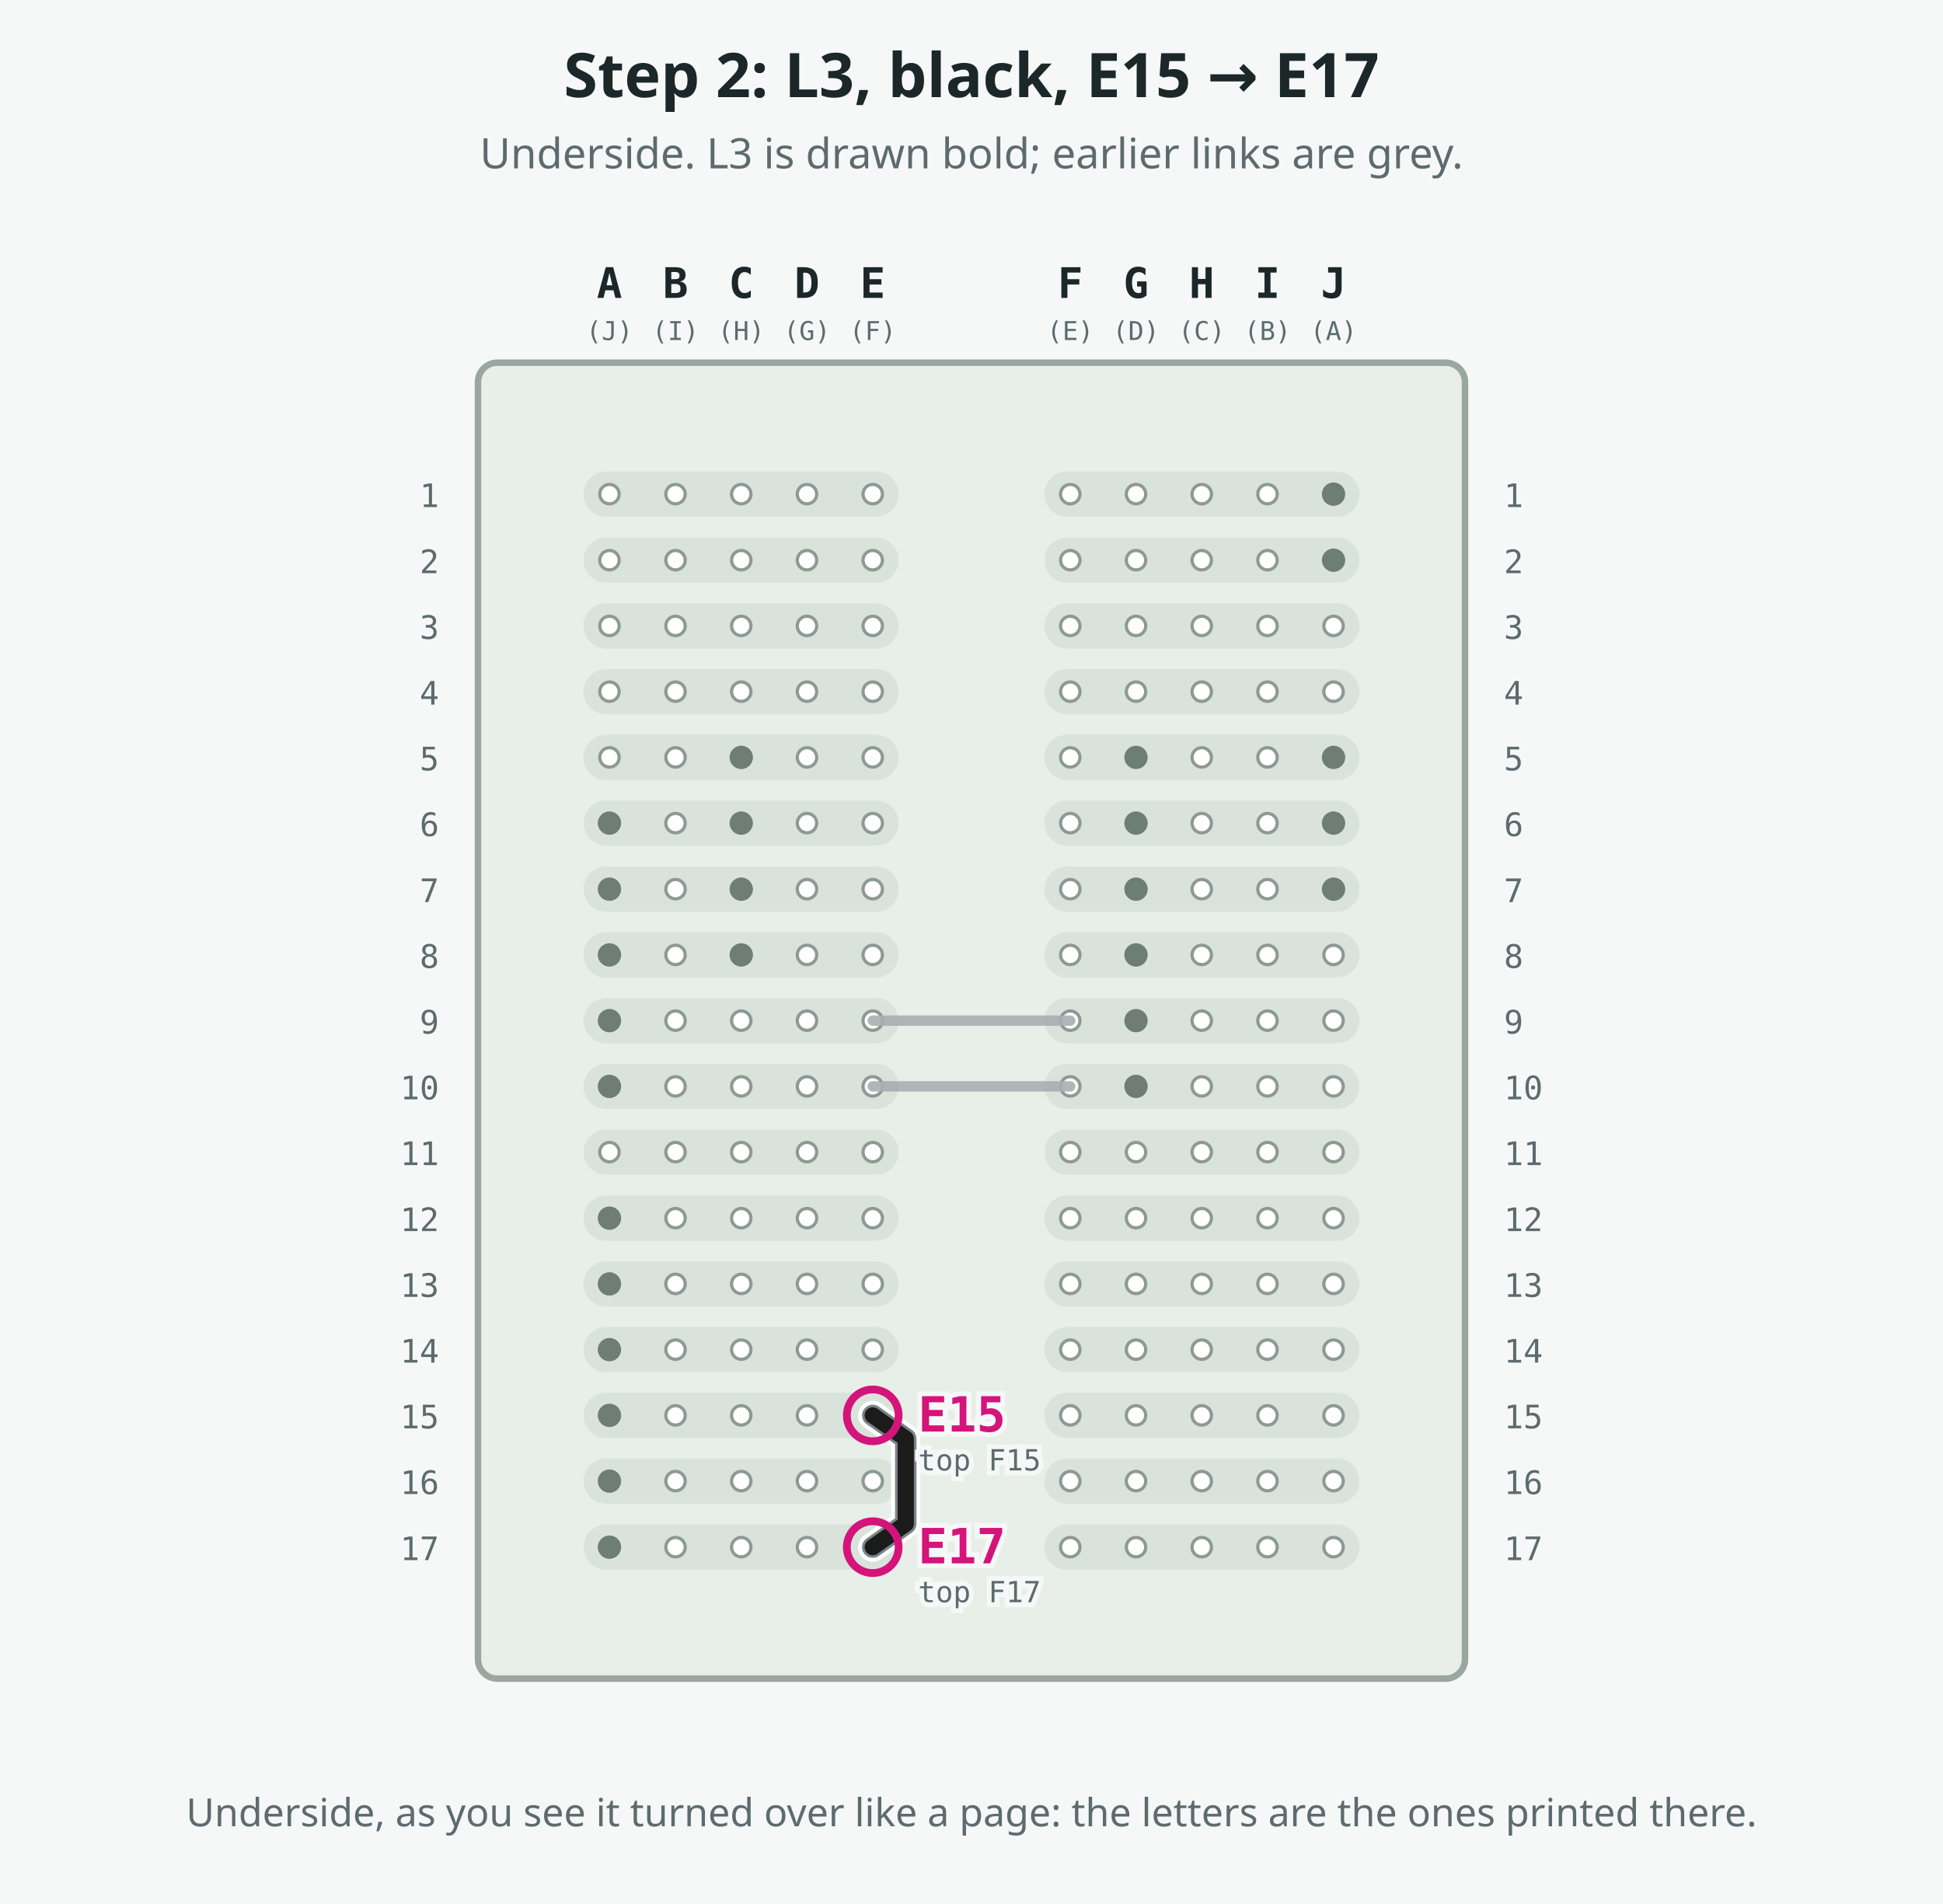
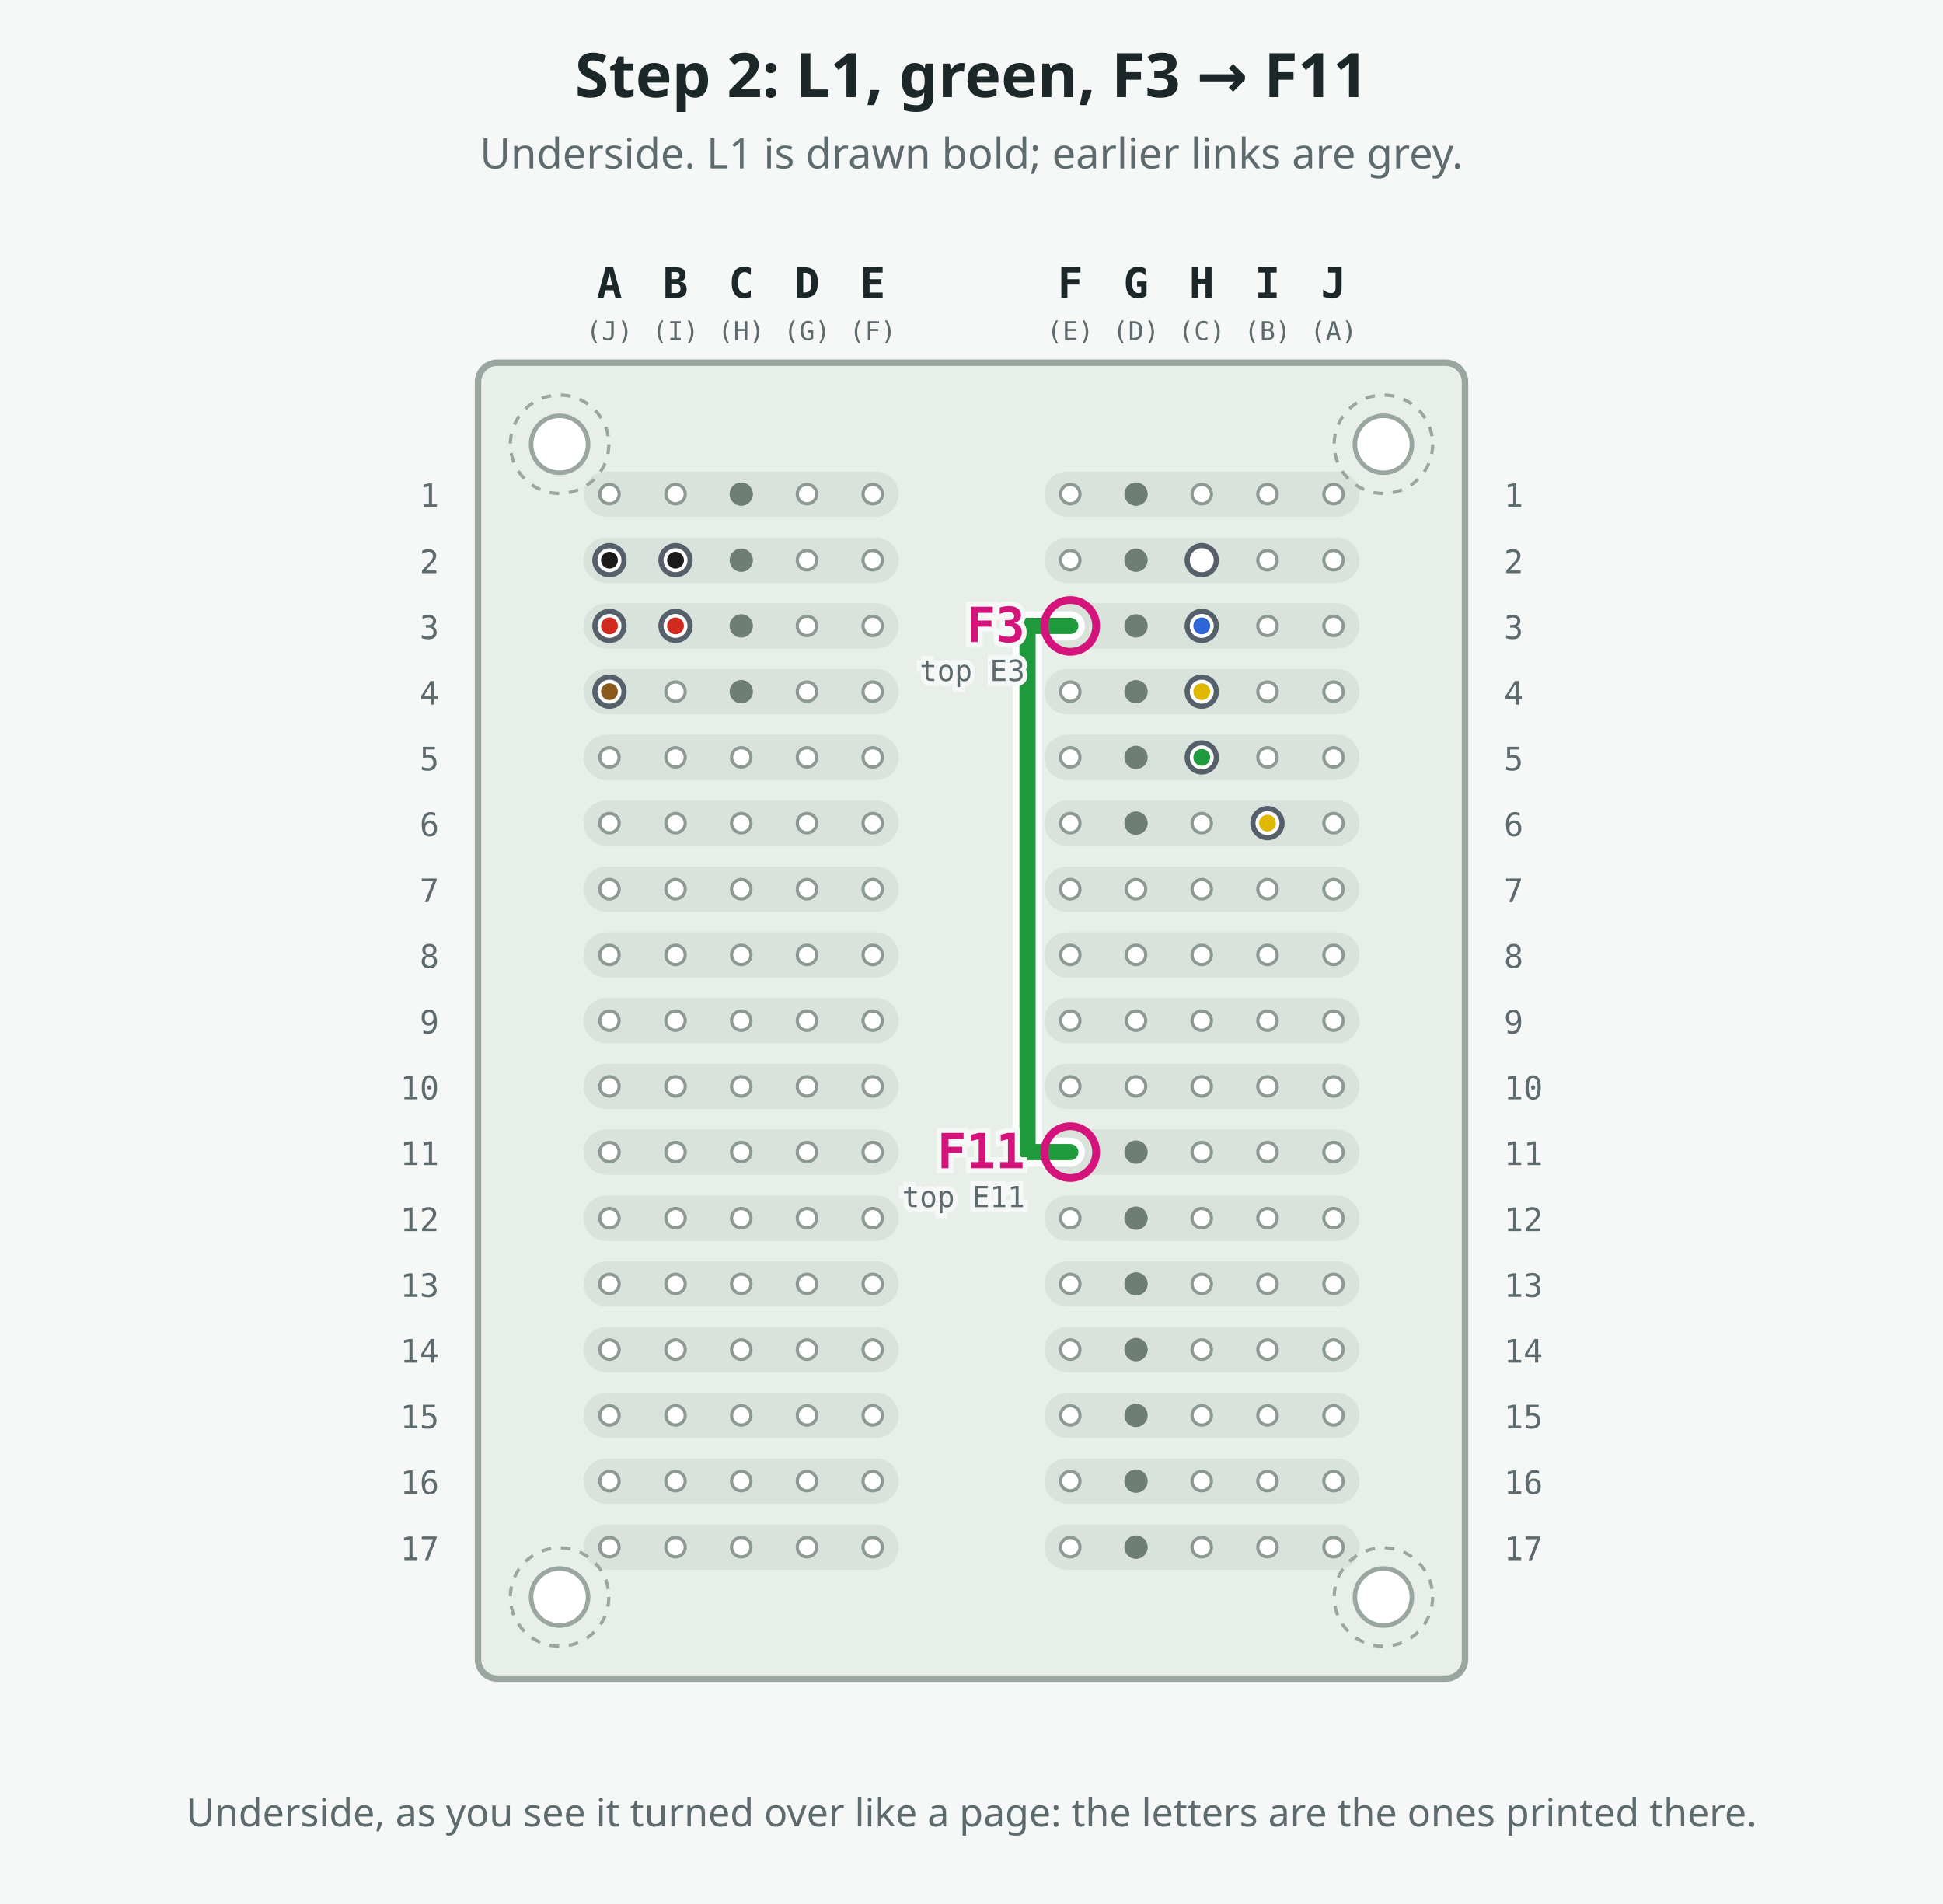
- <svg xmlns="http://www.w3.org/2000/svg" viewBox="0 0 600 588" role="img" aria-label="Step 2: L3, black, E15 → E17. Underside. L3 is drawn bold; earlier links are grey.">
+ <svg xmlns="http://www.w3.org/2000/svg" viewBox="0 0 600 588" role="img" aria-label="Step 2: L1, green, F3 → F11. Underside. L1 is drawn bold; earlier links are grey.">
  <rect width="600" height="588" fill="#f6f8f8" />
-   <text x="300.0" y="30" text-anchor="middle" font-size="19" font-weight="700" fill="#1c2729" font-family="IBM Plex Sans,ui-sans-serif,system-ui,sans-serif">Step 2: L3, black, E15 → E17</text>
-   <text x="300.0" y="52" text-anchor="middle" font-size="13" fill="#5d6b6e" font-family="IBM Plex Sans,ui-sans-serif,system-ui,sans-serif">Underside. L3 is drawn bold; earlier links are grey.</text>
+   <text x="300.0" y="30" text-anchor="middle" font-size="19" font-weight="700" fill="#1c2729" font-family="IBM Plex Sans,ui-sans-serif,system-ui,sans-serif">Step 2: L1, green, F3 → F11</text>
+   <text x="300.0" y="52" text-anchor="middle" font-size="13" fill="#5d6b6e" font-family="IBM Plex Sans,ui-sans-serif,system-ui,sans-serif">Underside. L1 is drawn bold; earlier links are grey.</text>
  <rect x="147.6" y="112.0" width="304.8" height="406.4" rx="6" fill="#e8eee8" stroke="#9aa6a0" stroke-width="2" />
  <rect x="322.5" y="145.6" width="97.3" height="14" rx="7" fill="#d9e3dc" />
  <rect x="180.2" y="145.6" width="97.3" height="14" rx="7" fill="#d9e3dc" />
  <rect x="322.5" y="166.0" width="97.3" height="14" rx="7" fill="#d9e3dc" />
  <rect x="180.2" y="166.0" width="97.3" height="14" rx="7" fill="#d9e3dc" />
  <rect x="322.5" y="186.3" width="97.3" height="14" rx="7" fill="#d9e3dc" />
  <rect x="180.2" y="186.3" width="97.3" height="14" rx="7" fill="#d9e3dc" />
  <rect x="322.5" y="206.6" width="97.3" height="14" rx="7" fill="#d9e3dc" />
  <rect x="180.2" y="206.6" width="97.3" height="14" rx="7" fill="#d9e3dc" />
  <rect x="322.5" y="226.9" width="97.3" height="14" rx="7" fill="#d9e3dc" />
  <rect x="180.2" y="226.9" width="97.3" height="14" rx="7" fill="#d9e3dc" />
  <rect x="322.5" y="247.2" width="97.3" height="14" rx="7" fill="#d9e3dc" />
  <rect x="180.2" y="247.2" width="97.3" height="14" rx="7" fill="#d9e3dc" />
  <rect x="322.5" y="267.6" width="97.3" height="14" rx="7" fill="#d9e3dc" />
  <rect x="180.2" y="267.6" width="97.3" height="14" rx="7" fill="#d9e3dc" />
  <rect x="322.5" y="287.9" width="97.3" height="14" rx="7" fill="#d9e3dc" />
  <rect x="180.2" y="287.9" width="97.3" height="14" rx="7" fill="#d9e3dc" />
  <rect x="322.5" y="308.2" width="97.3" height="14" rx="7" fill="#d9e3dc" />
  <rect x="180.2" y="308.2" width="97.3" height="14" rx="7" fill="#d9e3dc" />
  <rect x="322.5" y="328.5" width="97.3" height="14" rx="7" fill="#d9e3dc" />
  <rect x="180.2" y="328.5" width="97.3" height="14" rx="7" fill="#d9e3dc" />
  <rect x="322.5" y="348.8" width="97.3" height="14" rx="7" fill="#d9e3dc" />
  <rect x="180.2" y="348.8" width="97.3" height="14" rx="7" fill="#d9e3dc" />
  <rect x="322.5" y="369.2" width="97.3" height="14" rx="7" fill="#d9e3dc" />
  <rect x="180.2" y="369.2" width="97.3" height="14" rx="7" fill="#d9e3dc" />
  <rect x="322.5" y="389.5" width="97.3" height="14" rx="7" fill="#d9e3dc" />
  <rect x="180.2" y="389.5" width="97.3" height="14" rx="7" fill="#d9e3dc" />
  <rect x="322.5" y="409.8" width="97.3" height="14" rx="7" fill="#d9e3dc" />
  <rect x="180.2" y="409.8" width="97.3" height="14" rx="7" fill="#d9e3dc" />
  <rect x="322.5" y="430.1" width="97.3" height="14" rx="7" fill="#d9e3dc" />
  <rect x="180.2" y="430.1" width="97.3" height="14" rx="7" fill="#d9e3dc" />
  <rect x="322.5" y="450.4" width="97.3" height="14" rx="7" fill="#d9e3dc" />
  <rect x="180.2" y="450.4" width="97.3" height="14" rx="7" fill="#d9e3dc" />
  <rect x="322.5" y="470.8" width="97.3" height="14" rx="7" fill="#d9e3dc" />
  <rect x="180.2" y="470.8" width="97.3" height="14" rx="7" fill="#d9e3dc" />
  <circle cx="411.8" cy="152.6" r="3" fill="#ffffff" stroke="#8d9a93" stroke-width="1" />
  <circle cx="391.4" cy="152.6" r="3" fill="#ffffff" stroke="#8d9a93" stroke-width="1" />
  <circle cx="371.1" cy="152.6" r="3" fill="#ffffff" stroke="#8d9a93" stroke-width="1" />
  <circle cx="350.8" cy="152.6" r="3" fill="#ffffff" stroke="#8d9a93" stroke-width="1" />
  <circle cx="330.5" cy="152.6" r="3" fill="#ffffff" stroke="#8d9a93" stroke-width="1" />
  <circle cx="269.5" cy="152.6" r="3" fill="#ffffff" stroke="#8d9a93" stroke-width="1" />
  <circle cx="249.2" cy="152.6" r="3" fill="#ffffff" stroke="#8d9a93" stroke-width="1" />
  <circle cx="228.9" cy="152.6" r="3" fill="#ffffff" stroke="#8d9a93" stroke-width="1" />
  <circle cx="208.6" cy="152.6" r="3" fill="#ffffff" stroke="#8d9a93" stroke-width="1" />
  <circle cx="188.2" cy="152.6" r="3" fill="#ffffff" stroke="#8d9a93" stroke-width="1" />
  <circle cx="411.8" cy="173.0" r="3" fill="#ffffff" stroke="#8d9a93" stroke-width="1" />
  <circle cx="391.4" cy="173.0" r="3" fill="#ffffff" stroke="#8d9a93" stroke-width="1" />
  <circle cx="371.1" cy="173.0" r="3" fill="#ffffff" stroke="#8d9a93" stroke-width="1" />
  <circle cx="350.8" cy="173.0" r="3" fill="#ffffff" stroke="#8d9a93" stroke-width="1" />
  <circle cx="330.5" cy="173.0" r="3" fill="#ffffff" stroke="#8d9a93" stroke-width="1" />
  <circle cx="269.5" cy="173.0" r="3" fill="#ffffff" stroke="#8d9a93" stroke-width="1" />
  <circle cx="249.2" cy="173.0" r="3" fill="#ffffff" stroke="#8d9a93" stroke-width="1" />
  <circle cx="228.9" cy="173.0" r="3" fill="#ffffff" stroke="#8d9a93" stroke-width="1" />
  <circle cx="208.6" cy="173.0" r="3" fill="#ffffff" stroke="#8d9a93" stroke-width="1" />
  <circle cx="188.2" cy="173.0" r="3" fill="#ffffff" stroke="#8d9a93" stroke-width="1" />
  <circle cx="411.8" cy="193.3" r="3" fill="#ffffff" stroke="#8d9a93" stroke-width="1" />
  <circle cx="391.4" cy="193.3" r="3" fill="#ffffff" stroke="#8d9a93" stroke-width="1" />
  <circle cx="371.1" cy="193.3" r="3" fill="#ffffff" stroke="#8d9a93" stroke-width="1" />
  <circle cx="350.8" cy="193.3" r="3" fill="#ffffff" stroke="#8d9a93" stroke-width="1" />
  <circle cx="330.5" cy="193.3" r="3" fill="#ffffff" stroke="#8d9a93" stroke-width="1" />
  <circle cx="269.5" cy="193.3" r="3" fill="#ffffff" stroke="#8d9a93" stroke-width="1" />
  <circle cx="249.2" cy="193.3" r="3" fill="#ffffff" stroke="#8d9a93" stroke-width="1" />
  <circle cx="228.9" cy="193.3" r="3" fill="#ffffff" stroke="#8d9a93" stroke-width="1" />
  <circle cx="208.6" cy="193.3" r="3" fill="#ffffff" stroke="#8d9a93" stroke-width="1" />
  <circle cx="188.2" cy="193.3" r="3" fill="#ffffff" stroke="#8d9a93" stroke-width="1" />
  <circle cx="411.8" cy="213.6" r="3" fill="#ffffff" stroke="#8d9a93" stroke-width="1" />
  <circle cx="391.4" cy="213.6" r="3" fill="#ffffff" stroke="#8d9a93" stroke-width="1" />
  <circle cx="371.1" cy="213.6" r="3" fill="#ffffff" stroke="#8d9a93" stroke-width="1" />
  <circle cx="350.8" cy="213.6" r="3" fill="#ffffff" stroke="#8d9a93" stroke-width="1" />
  <circle cx="330.5" cy="213.6" r="3" fill="#ffffff" stroke="#8d9a93" stroke-width="1" />
  <circle cx="269.5" cy="213.6" r="3" fill="#ffffff" stroke="#8d9a93" stroke-width="1" />
  <circle cx="249.2" cy="213.6" r="3" fill="#ffffff" stroke="#8d9a93" stroke-width="1" />
  <circle cx="228.9" cy="213.6" r="3" fill="#ffffff" stroke="#8d9a93" stroke-width="1" />
  <circle cx="208.6" cy="213.6" r="3" fill="#ffffff" stroke="#8d9a93" stroke-width="1" />
  <circle cx="188.2" cy="213.6" r="3" fill="#ffffff" stroke="#8d9a93" stroke-width="1" />
  <circle cx="411.8" cy="233.9" r="3" fill="#ffffff" stroke="#8d9a93" stroke-width="1" />
  <circle cx="391.4" cy="233.9" r="3" fill="#ffffff" stroke="#8d9a93" stroke-width="1" />
  <circle cx="371.1" cy="233.9" r="3" fill="#ffffff" stroke="#8d9a93" stroke-width="1" />
  <circle cx="350.8" cy="233.9" r="3" fill="#ffffff" stroke="#8d9a93" stroke-width="1" />
  <circle cx="330.5" cy="233.9" r="3" fill="#ffffff" stroke="#8d9a93" stroke-width="1" />
  <circle cx="269.5" cy="233.9" r="3" fill="#ffffff" stroke="#8d9a93" stroke-width="1" />
  <circle cx="249.2" cy="233.9" r="3" fill="#ffffff" stroke="#8d9a93" stroke-width="1" />
  <circle cx="228.9" cy="233.9" r="3" fill="#ffffff" stroke="#8d9a93" stroke-width="1" />
  <circle cx="208.6" cy="233.9" r="3" fill="#ffffff" stroke="#8d9a93" stroke-width="1" />
  <circle cx="188.2" cy="233.9" r="3" fill="#ffffff" stroke="#8d9a93" stroke-width="1" />
  <circle cx="411.8" cy="254.2" r="3" fill="#ffffff" stroke="#8d9a93" stroke-width="1" />
  <circle cx="391.4" cy="254.2" r="3" fill="#ffffff" stroke="#8d9a93" stroke-width="1" />
  <circle cx="371.1" cy="254.2" r="3" fill="#ffffff" stroke="#8d9a93" stroke-width="1" />
  <circle cx="350.8" cy="254.2" r="3" fill="#ffffff" stroke="#8d9a93" stroke-width="1" />
  <circle cx="330.5" cy="254.2" r="3" fill="#ffffff" stroke="#8d9a93" stroke-width="1" />
  <circle cx="269.5" cy="254.2" r="3" fill="#ffffff" stroke="#8d9a93" stroke-width="1" />
  <circle cx="249.2" cy="254.2" r="3" fill="#ffffff" stroke="#8d9a93" stroke-width="1" />
  <circle cx="228.9" cy="254.2" r="3" fill="#ffffff" stroke="#8d9a93" stroke-width="1" />
  <circle cx="208.6" cy="254.2" r="3" fill="#ffffff" stroke="#8d9a93" stroke-width="1" />
  <circle cx="188.2" cy="254.2" r="3" fill="#ffffff" stroke="#8d9a93" stroke-width="1" />
  <circle cx="411.8" cy="274.6" r="3" fill="#ffffff" stroke="#8d9a93" stroke-width="1" />
  <circle cx="391.4" cy="274.6" r="3" fill="#ffffff" stroke="#8d9a93" stroke-width="1" />
  <circle cx="371.1" cy="274.6" r="3" fill="#ffffff" stroke="#8d9a93" stroke-width="1" />
  <circle cx="350.8" cy="274.6" r="3" fill="#ffffff" stroke="#8d9a93" stroke-width="1" />
  <circle cx="330.5" cy="274.6" r="3" fill="#ffffff" stroke="#8d9a93" stroke-width="1" />
  <circle cx="269.5" cy="274.6" r="3" fill="#ffffff" stroke="#8d9a93" stroke-width="1" />
  <circle cx="249.2" cy="274.6" r="3" fill="#ffffff" stroke="#8d9a93" stroke-width="1" />
  <circle cx="228.9" cy="274.6" r="3" fill="#ffffff" stroke="#8d9a93" stroke-width="1" />
  <circle cx="208.6" cy="274.6" r="3" fill="#ffffff" stroke="#8d9a93" stroke-width="1" />
  <circle cx="188.2" cy="274.6" r="3" fill="#ffffff" stroke="#8d9a93" stroke-width="1" />
  <circle cx="411.8" cy="294.9" r="3" fill="#ffffff" stroke="#8d9a93" stroke-width="1" />
  <circle cx="391.4" cy="294.9" r="3" fill="#ffffff" stroke="#8d9a93" stroke-width="1" />
  <circle cx="371.1" cy="294.9" r="3" fill="#ffffff" stroke="#8d9a93" stroke-width="1" />
  <circle cx="350.8" cy="294.9" r="3" fill="#ffffff" stroke="#8d9a93" stroke-width="1" />
  <circle cx="330.5" cy="294.9" r="3" fill="#ffffff" stroke="#8d9a93" stroke-width="1" />
  <circle cx="269.5" cy="294.9" r="3" fill="#ffffff" stroke="#8d9a93" stroke-width="1" />
  <circle cx="249.2" cy="294.9" r="3" fill="#ffffff" stroke="#8d9a93" stroke-width="1" />
  <circle cx="228.9" cy="294.9" r="3" fill="#ffffff" stroke="#8d9a93" stroke-width="1" />
  <circle cx="208.6" cy="294.9" r="3" fill="#ffffff" stroke="#8d9a93" stroke-width="1" />
  <circle cx="188.2" cy="294.9" r="3" fill="#ffffff" stroke="#8d9a93" stroke-width="1" />
  <circle cx="411.8" cy="315.2" r="3" fill="#ffffff" stroke="#8d9a93" stroke-width="1" />
  <circle cx="391.4" cy="315.2" r="3" fill="#ffffff" stroke="#8d9a93" stroke-width="1" />
  <circle cx="371.1" cy="315.2" r="3" fill="#ffffff" stroke="#8d9a93" stroke-width="1" />
  <circle cx="350.8" cy="315.2" r="3" fill="#ffffff" stroke="#8d9a93" stroke-width="1" />
  <circle cx="330.5" cy="315.2" r="3" fill="#ffffff" stroke="#8d9a93" stroke-width="1" />
  <circle cx="269.5" cy="315.2" r="3" fill="#ffffff" stroke="#8d9a93" stroke-width="1" />
  <circle cx="249.2" cy="315.2" r="3" fill="#ffffff" stroke="#8d9a93" stroke-width="1" />
  <circle cx="228.9" cy="315.2" r="3" fill="#ffffff" stroke="#8d9a93" stroke-width="1" />
  <circle cx="208.6" cy="315.2" r="3" fill="#ffffff" stroke="#8d9a93" stroke-width="1" />
  <circle cx="188.2" cy="315.2" r="3" fill="#ffffff" stroke="#8d9a93" stroke-width="1" />
  <circle cx="411.8" cy="335.5" r="3" fill="#ffffff" stroke="#8d9a93" stroke-width="1" />
  <circle cx="391.4" cy="335.5" r="3" fill="#ffffff" stroke="#8d9a93" stroke-width="1" />
  <circle cx="371.1" cy="335.5" r="3" fill="#ffffff" stroke="#8d9a93" stroke-width="1" />
  <circle cx="350.8" cy="335.5" r="3" fill="#ffffff" stroke="#8d9a93" stroke-width="1" />
  <circle cx="330.5" cy="335.5" r="3" fill="#ffffff" stroke="#8d9a93" stroke-width="1" />
  <circle cx="269.5" cy="335.5" r="3" fill="#ffffff" stroke="#8d9a93" stroke-width="1" />
  <circle cx="249.2" cy="335.5" r="3" fill="#ffffff" stroke="#8d9a93" stroke-width="1" />
  <circle cx="228.9" cy="335.5" r="3" fill="#ffffff" stroke="#8d9a93" stroke-width="1" />
  <circle cx="208.6" cy="335.5" r="3" fill="#ffffff" stroke="#8d9a93" stroke-width="1" />
  <circle cx="188.2" cy="335.5" r="3" fill="#ffffff" stroke="#8d9a93" stroke-width="1" />
  <circle cx="411.8" cy="355.8" r="3" fill="#ffffff" stroke="#8d9a93" stroke-width="1" />
  <circle cx="391.4" cy="355.8" r="3" fill="#ffffff" stroke="#8d9a93" stroke-width="1" />
  <circle cx="371.1" cy="355.8" r="3" fill="#ffffff" stroke="#8d9a93" stroke-width="1" />
  <circle cx="350.8" cy="355.8" r="3" fill="#ffffff" stroke="#8d9a93" stroke-width="1" />
  <circle cx="330.5" cy="355.8" r="3" fill="#ffffff" stroke="#8d9a93" stroke-width="1" />
  <circle cx="269.5" cy="355.8" r="3" fill="#ffffff" stroke="#8d9a93" stroke-width="1" />
  <circle cx="249.2" cy="355.8" r="3" fill="#ffffff" stroke="#8d9a93" stroke-width="1" />
  <circle cx="228.9" cy="355.8" r="3" fill="#ffffff" stroke="#8d9a93" stroke-width="1" />
  <circle cx="208.6" cy="355.8" r="3" fill="#ffffff" stroke="#8d9a93" stroke-width="1" />
  <circle cx="188.2" cy="355.8" r="3" fill="#ffffff" stroke="#8d9a93" stroke-width="1" />
  <circle cx="411.8" cy="376.2" r="3" fill="#ffffff" stroke="#8d9a93" stroke-width="1" />
  <circle cx="391.4" cy="376.2" r="3" fill="#ffffff" stroke="#8d9a93" stroke-width="1" />
  <circle cx="371.1" cy="376.2" r="3" fill="#ffffff" stroke="#8d9a93" stroke-width="1" />
  <circle cx="350.8" cy="376.2" r="3" fill="#ffffff" stroke="#8d9a93" stroke-width="1" />
  <circle cx="330.5" cy="376.2" r="3" fill="#ffffff" stroke="#8d9a93" stroke-width="1" />
  <circle cx="269.5" cy="376.2" r="3" fill="#ffffff" stroke="#8d9a93" stroke-width="1" />
  <circle cx="249.2" cy="376.2" r="3" fill="#ffffff" stroke="#8d9a93" stroke-width="1" />
  <circle cx="228.9" cy="376.2" r="3" fill="#ffffff" stroke="#8d9a93" stroke-width="1" />
  <circle cx="208.6" cy="376.2" r="3" fill="#ffffff" stroke="#8d9a93" stroke-width="1" />
  <circle cx="188.2" cy="376.2" r="3" fill="#ffffff" stroke="#8d9a93" stroke-width="1" />
  <circle cx="411.8" cy="396.5" r="3" fill="#ffffff" stroke="#8d9a93" stroke-width="1" />
  <circle cx="391.4" cy="396.5" r="3" fill="#ffffff" stroke="#8d9a93" stroke-width="1" />
  <circle cx="371.1" cy="396.5" r="3" fill="#ffffff" stroke="#8d9a93" stroke-width="1" />
  <circle cx="350.8" cy="396.5" r="3" fill="#ffffff" stroke="#8d9a93" stroke-width="1" />
  <circle cx="330.5" cy="396.5" r="3" fill="#ffffff" stroke="#8d9a93" stroke-width="1" />
  <circle cx="269.5" cy="396.5" r="3" fill="#ffffff" stroke="#8d9a93" stroke-width="1" />
  <circle cx="249.2" cy="396.5" r="3" fill="#ffffff" stroke="#8d9a93" stroke-width="1" />
  <circle cx="228.9" cy="396.5" r="3" fill="#ffffff" stroke="#8d9a93" stroke-width="1" />
  <circle cx="208.6" cy="396.5" r="3" fill="#ffffff" stroke="#8d9a93" stroke-width="1" />
  <circle cx="188.2" cy="396.5" r="3" fill="#ffffff" stroke="#8d9a93" stroke-width="1" />
  <circle cx="411.8" cy="416.8" r="3" fill="#ffffff" stroke="#8d9a93" stroke-width="1" />
  <circle cx="391.4" cy="416.8" r="3" fill="#ffffff" stroke="#8d9a93" stroke-width="1" />
  <circle cx="371.1" cy="416.8" r="3" fill="#ffffff" stroke="#8d9a93" stroke-width="1" />
  <circle cx="350.8" cy="416.8" r="3" fill="#ffffff" stroke="#8d9a93" stroke-width="1" />
  <circle cx="330.5" cy="416.8" r="3" fill="#ffffff" stroke="#8d9a93" stroke-width="1" />
  <circle cx="269.5" cy="416.8" r="3" fill="#ffffff" stroke="#8d9a93" stroke-width="1" />
  <circle cx="249.2" cy="416.8" r="3" fill="#ffffff" stroke="#8d9a93" stroke-width="1" />
  <circle cx="228.9" cy="416.8" r="3" fill="#ffffff" stroke="#8d9a93" stroke-width="1" />
  <circle cx="208.6" cy="416.8" r="3" fill="#ffffff" stroke="#8d9a93" stroke-width="1" />
  <circle cx="188.2" cy="416.8" r="3" fill="#ffffff" stroke="#8d9a93" stroke-width="1" />
  <circle cx="411.8" cy="437.1" r="3" fill="#ffffff" stroke="#8d9a93" stroke-width="1" />
  <circle cx="391.4" cy="437.1" r="3" fill="#ffffff" stroke="#8d9a93" stroke-width="1" />
  <circle cx="371.1" cy="437.1" r="3" fill="#ffffff" stroke="#8d9a93" stroke-width="1" />
  <circle cx="350.8" cy="437.1" r="3" fill="#ffffff" stroke="#8d9a93" stroke-width="1" />
  <circle cx="330.5" cy="437.1" r="3" fill="#ffffff" stroke="#8d9a93" stroke-width="1" />
  <circle cx="269.5" cy="437.1" r="3" fill="#ffffff" stroke="#8d9a93" stroke-width="1" />
  <circle cx="249.2" cy="437.1" r="3" fill="#ffffff" stroke="#8d9a93" stroke-width="1" />
  <circle cx="228.9" cy="437.1" r="3" fill="#ffffff" stroke="#8d9a93" stroke-width="1" />
  <circle cx="208.6" cy="437.1" r="3" fill="#ffffff" stroke="#8d9a93" stroke-width="1" />
  <circle cx="188.2" cy="437.1" r="3" fill="#ffffff" stroke="#8d9a93" stroke-width="1" />
  <circle cx="411.8" cy="457.4" r="3" fill="#ffffff" stroke="#8d9a93" stroke-width="1" />
  <circle cx="391.4" cy="457.4" r="3" fill="#ffffff" stroke="#8d9a93" stroke-width="1" />
  <circle cx="371.1" cy="457.4" r="3" fill="#ffffff" stroke="#8d9a93" stroke-width="1" />
  <circle cx="350.8" cy="457.4" r="3" fill="#ffffff" stroke="#8d9a93" stroke-width="1" />
  <circle cx="330.5" cy="457.4" r="3" fill="#ffffff" stroke="#8d9a93" stroke-width="1" />
  <circle cx="269.5" cy="457.4" r="3" fill="#ffffff" stroke="#8d9a93" stroke-width="1" />
  <circle cx="249.2" cy="457.4" r="3" fill="#ffffff" stroke="#8d9a93" stroke-width="1" />
  <circle cx="228.9" cy="457.4" r="3" fill="#ffffff" stroke="#8d9a93" stroke-width="1" />
  <circle cx="208.6" cy="457.4" r="3" fill="#ffffff" stroke="#8d9a93" stroke-width="1" />
  <circle cx="188.2" cy="457.4" r="3" fill="#ffffff" stroke="#8d9a93" stroke-width="1" />
  <circle cx="411.8" cy="477.8" r="3" fill="#ffffff" stroke="#8d9a93" stroke-width="1" />
  <circle cx="391.4" cy="477.8" r="3" fill="#ffffff" stroke="#8d9a93" stroke-width="1" />
  <circle cx="371.1" cy="477.8" r="3" fill="#ffffff" stroke="#8d9a93" stroke-width="1" />
  <circle cx="350.8" cy="477.8" r="3" fill="#ffffff" stroke="#8d9a93" stroke-width="1" />
  <circle cx="330.5" cy="477.8" r="3" fill="#ffffff" stroke="#8d9a93" stroke-width="1" />
  <circle cx="269.5" cy="477.8" r="3" fill="#ffffff" stroke="#8d9a93" stroke-width="1" />
  <circle cx="249.2" cy="477.8" r="3" fill="#ffffff" stroke="#8d9a93" stroke-width="1" />
  <circle cx="228.9" cy="477.8" r="3" fill="#ffffff" stroke="#8d9a93" stroke-width="1" />
  <circle cx="208.6" cy="477.8" r="3" fill="#ffffff" stroke="#8d9a93" stroke-width="1" />
  <circle cx="188.2" cy="477.8" r="3" fill="#ffffff" stroke="#8d9a93" stroke-width="1" />
+   <circle cx="427.2" cy="137.2" r="15.2" fill="none" stroke="#9aa6a0" stroke-width="1" stroke-dasharray="3 3" />
+   <circle cx="427.2" cy="137.2" r="8.8" fill="#ffffff" stroke="#9aa6a0" stroke-width="1.4" />
+   <circle cx="427.2" cy="493.2" r="15.2" fill="none" stroke="#9aa6a0" stroke-width="1" stroke-dasharray="3 3" />
+   <circle cx="427.2" cy="493.2" r="8.8" fill="#ffffff" stroke="#9aa6a0" stroke-width="1.4" />
+   <circle cx="172.8" cy="137.2" r="15.2" fill="none" stroke="#9aa6a0" stroke-width="1" stroke-dasharray="3 3" />
+   <circle cx="172.8" cy="137.2" r="8.8" fill="#ffffff" stroke="#9aa6a0" stroke-width="1.4" />
+   <circle cx="172.8" cy="493.2" r="15.2" fill="none" stroke="#9aa6a0" stroke-width="1" stroke-dasharray="3 3" />
+   <circle cx="172.8" cy="493.2" r="8.8" fill="#ffffff" stroke="#9aa6a0" stroke-width="1.4" />
  <text x="411.8" y="92" text-anchor="middle" font-size="13" font-weight="700" fill="#1c2729" font-family="IBM Plex Mono,ui-monospace,SFMono-Regular,Menlo,monospace">J</text>
  <text x="411.8" y="105" text-anchor="middle" font-size="8" fill="#5d6b6e" font-family="IBM Plex Mono,ui-monospace,SFMono-Regular,Menlo,monospace">(A)</text>
  <text x="391.4" y="92" text-anchor="middle" font-size="13" font-weight="700" fill="#1c2729" font-family="IBM Plex Mono,ui-monospace,SFMono-Regular,Menlo,monospace">I</text>
  <text x="391.4" y="105" text-anchor="middle" font-size="8" fill="#5d6b6e" font-family="IBM Plex Mono,ui-monospace,SFMono-Regular,Menlo,monospace">(B)</text>
  <text x="371.1" y="92" text-anchor="middle" font-size="13" font-weight="700" fill="#1c2729" font-family="IBM Plex Mono,ui-monospace,SFMono-Regular,Menlo,monospace">H</text>
  <text x="371.1" y="105" text-anchor="middle" font-size="8" fill="#5d6b6e" font-family="IBM Plex Mono,ui-monospace,SFMono-Regular,Menlo,monospace">(C)</text>
  <text x="350.8" y="92" text-anchor="middle" font-size="13" font-weight="700" fill="#1c2729" font-family="IBM Plex Mono,ui-monospace,SFMono-Regular,Menlo,monospace">G</text>
  <text x="350.8" y="105" text-anchor="middle" font-size="8" fill="#5d6b6e" font-family="IBM Plex Mono,ui-monospace,SFMono-Regular,Menlo,monospace">(D)</text>
  <text x="330.5" y="92" text-anchor="middle" font-size="13" font-weight="700" fill="#1c2729" font-family="IBM Plex Mono,ui-monospace,SFMono-Regular,Menlo,monospace">F</text>
  <text x="330.5" y="105" text-anchor="middle" font-size="8" fill="#5d6b6e" font-family="IBM Plex Mono,ui-monospace,SFMono-Regular,Menlo,monospace">(E)</text>
  <text x="269.5" y="92" text-anchor="middle" font-size="13" font-weight="700" fill="#1c2729" font-family="IBM Plex Mono,ui-monospace,SFMono-Regular,Menlo,monospace">E</text>
  <text x="269.5" y="105" text-anchor="middle" font-size="8" fill="#5d6b6e" font-family="IBM Plex Mono,ui-monospace,SFMono-Regular,Menlo,monospace">(F)</text>
  <text x="249.2" y="92" text-anchor="middle" font-size="13" font-weight="700" fill="#1c2729" font-family="IBM Plex Mono,ui-monospace,SFMono-Regular,Menlo,monospace">D</text>
  <text x="249.2" y="105" text-anchor="middle" font-size="8" fill="#5d6b6e" font-family="IBM Plex Mono,ui-monospace,SFMono-Regular,Menlo,monospace">(G)</text>
  <text x="228.9" y="92" text-anchor="middle" font-size="13" font-weight="700" fill="#1c2729" font-family="IBM Plex Mono,ui-monospace,SFMono-Regular,Menlo,monospace">C</text>
  <text x="228.9" y="105" text-anchor="middle" font-size="8" fill="#5d6b6e" font-family="IBM Plex Mono,ui-monospace,SFMono-Regular,Menlo,monospace">(H)</text>
  <text x="208.6" y="92" text-anchor="middle" font-size="13" font-weight="700" fill="#1c2729" font-family="IBM Plex Mono,ui-monospace,SFMono-Regular,Menlo,monospace">B</text>
  <text x="208.6" y="105" text-anchor="middle" font-size="8" fill="#5d6b6e" font-family="IBM Plex Mono,ui-monospace,SFMono-Regular,Menlo,monospace">(I)</text>
  <text x="188.2" y="92" text-anchor="middle" font-size="13" font-weight="700" fill="#1c2729" font-family="IBM Plex Mono,ui-monospace,SFMono-Regular,Menlo,monospace">A</text>
  <text x="188.2" y="105" text-anchor="middle" font-size="8" fill="#5d6b6e" font-family="IBM Plex Mono,ui-monospace,SFMono-Regular,Menlo,monospace">(J)</text>
  <text x="135.6" y="156.6" text-anchor="end" font-size="10" fill="#5d6b6e" font-family="IBM Plex Mono,ui-monospace,SFMono-Regular,Menlo,monospace">1</text>
  <text x="464.4" y="156.6" font-size="10" fill="#5d6b6e" font-family="IBM Plex Mono,ui-monospace,SFMono-Regular,Menlo,monospace">1</text>
  <text x="135.6" y="177.0" text-anchor="end" font-size="10" fill="#5d6b6e" font-family="IBM Plex Mono,ui-monospace,SFMono-Regular,Menlo,monospace">2</text>
  <text x="464.4" y="177.0" font-size="10" fill="#5d6b6e" font-family="IBM Plex Mono,ui-monospace,SFMono-Regular,Menlo,monospace">2</text>
  <text x="135.6" y="197.3" text-anchor="end" font-size="10" fill="#5d6b6e" font-family="IBM Plex Mono,ui-monospace,SFMono-Regular,Menlo,monospace">3</text>
  <text x="464.4" y="197.3" font-size="10" fill="#5d6b6e" font-family="IBM Plex Mono,ui-monospace,SFMono-Regular,Menlo,monospace">3</text>
  <text x="135.6" y="217.6" text-anchor="end" font-size="10" fill="#5d6b6e" font-family="IBM Plex Mono,ui-monospace,SFMono-Regular,Menlo,monospace">4</text>
  <text x="464.4" y="217.6" font-size="10" fill="#5d6b6e" font-family="IBM Plex Mono,ui-monospace,SFMono-Regular,Menlo,monospace">4</text>
  <text x="135.6" y="237.9" text-anchor="end" font-size="10" fill="#5d6b6e" font-family="IBM Plex Mono,ui-monospace,SFMono-Regular,Menlo,monospace">5</text>
  <text x="464.4" y="237.9" font-size="10" fill="#5d6b6e" font-family="IBM Plex Mono,ui-monospace,SFMono-Regular,Menlo,monospace">5</text>
  <text x="135.6" y="258.2" text-anchor="end" font-size="10" fill="#5d6b6e" font-family="IBM Plex Mono,ui-monospace,SFMono-Regular,Menlo,monospace">6</text>
  <text x="464.4" y="258.2" font-size="10" fill="#5d6b6e" font-family="IBM Plex Mono,ui-monospace,SFMono-Regular,Menlo,monospace">6</text>
  <text x="135.6" y="278.6" text-anchor="end" font-size="10" fill="#5d6b6e" font-family="IBM Plex Mono,ui-monospace,SFMono-Regular,Menlo,monospace">7</text>
  <text x="464.4" y="278.6" font-size="10" fill="#5d6b6e" font-family="IBM Plex Mono,ui-monospace,SFMono-Regular,Menlo,monospace">7</text>
  <text x="135.6" y="298.9" text-anchor="end" font-size="10" fill="#5d6b6e" font-family="IBM Plex Mono,ui-monospace,SFMono-Regular,Menlo,monospace">8</text>
  <text x="464.4" y="298.9" font-size="10" fill="#5d6b6e" font-family="IBM Plex Mono,ui-monospace,SFMono-Regular,Menlo,monospace">8</text>
  <text x="135.6" y="319.2" text-anchor="end" font-size="10" fill="#5d6b6e" font-family="IBM Plex Mono,ui-monospace,SFMono-Regular,Menlo,monospace">9</text>
  <text x="464.4" y="319.2" font-size="10" fill="#5d6b6e" font-family="IBM Plex Mono,ui-monospace,SFMono-Regular,Menlo,monospace">9</text>
  <text x="135.6" y="339.5" text-anchor="end" font-size="10" fill="#5d6b6e" font-family="IBM Plex Mono,ui-monospace,SFMono-Regular,Menlo,monospace">10</text>
  <text x="464.4" y="339.5" font-size="10" fill="#5d6b6e" font-family="IBM Plex Mono,ui-monospace,SFMono-Regular,Menlo,monospace">10</text>
  <text x="135.6" y="359.8" text-anchor="end" font-size="10" fill="#5d6b6e" font-family="IBM Plex Mono,ui-monospace,SFMono-Regular,Menlo,monospace">11</text>
  <text x="464.4" y="359.8" font-size="10" fill="#5d6b6e" font-family="IBM Plex Mono,ui-monospace,SFMono-Regular,Menlo,monospace">11</text>
  <text x="135.6" y="380.2" text-anchor="end" font-size="10" fill="#5d6b6e" font-family="IBM Plex Mono,ui-monospace,SFMono-Regular,Menlo,monospace">12</text>
  <text x="464.4" y="380.2" font-size="10" fill="#5d6b6e" font-family="IBM Plex Mono,ui-monospace,SFMono-Regular,Menlo,monospace">12</text>
  <text x="135.6" y="400.5" text-anchor="end" font-size="10" fill="#5d6b6e" font-family="IBM Plex Mono,ui-monospace,SFMono-Regular,Menlo,monospace">13</text>
  <text x="464.4" y="400.5" font-size="10" fill="#5d6b6e" font-family="IBM Plex Mono,ui-monospace,SFMono-Regular,Menlo,monospace">13</text>
  <text x="135.6" y="420.8" text-anchor="end" font-size="10" fill="#5d6b6e" font-family="IBM Plex Mono,ui-monospace,SFMono-Regular,Menlo,monospace">14</text>
  <text x="464.4" y="420.8" font-size="10" fill="#5d6b6e" font-family="IBM Plex Mono,ui-monospace,SFMono-Regular,Menlo,monospace">14</text>
  <text x="135.6" y="441.1" text-anchor="end" font-size="10" fill="#5d6b6e" font-family="IBM Plex Mono,ui-monospace,SFMono-Regular,Menlo,monospace">15</text>
  <text x="464.4" y="441.1" font-size="10" fill="#5d6b6e" font-family="IBM Plex Mono,ui-monospace,SFMono-Regular,Menlo,monospace">15</text>
  <text x="135.6" y="461.4" text-anchor="end" font-size="10" fill="#5d6b6e" font-family="IBM Plex Mono,ui-monospace,SFMono-Regular,Menlo,monospace">16</text>
  <text x="464.4" y="461.4" font-size="10" fill="#5d6b6e" font-family="IBM Plex Mono,ui-monospace,SFMono-Regular,Menlo,monospace">16</text>
  <text x="135.6" y="481.8" text-anchor="end" font-size="10" fill="#5d6b6e" font-family="IBM Plex Mono,ui-monospace,SFMono-Regular,Menlo,monospace">17</text>
  <text x="464.4" y="481.8" font-size="10" fill="#5d6b6e" font-family="IBM Plex Mono,ui-monospace,SFMono-Regular,Menlo,monospace">17</text>
+   <circle cx="371.1" cy="173.0" r="4.5" fill="#ffffff" stroke="#55606a" stroke-width="1.6" />
+   <circle cx="371.1" cy="173.0" r="2.6" fill="#ffffff" />
+   <circle cx="371.1" cy="193.3" r="4.5" fill="#ffffff" stroke="#55606a" stroke-width="1.6" />
+   <circle cx="371.1" cy="193.3" r="2.6" fill="#2f66d8" />
+   <circle cx="371.1" cy="213.6" r="4.5" fill="#ffffff" stroke="#55606a" stroke-width="1.6" />
+   <circle cx="371.1" cy="213.6" r="2.6" fill="#e0b800" />
+   <circle cx="208.6" cy="173.0" r="4.5" fill="#ffffff" stroke="#55606a" stroke-width="1.6" />
+   <circle cx="208.6" cy="173.0" r="2.6" fill="#1b1b1b" />
+   <circle cx="208.6" cy="193.3" r="4.5" fill="#ffffff" stroke="#55606a" stroke-width="1.6" />
+   <circle cx="208.6" cy="193.3" r="2.6" fill="#d12a1f" />
+   <circle cx="371.1" cy="233.9" r="4.5" fill="#ffffff" stroke="#55606a" stroke-width="1.6" />
+   <circle cx="371.1" cy="233.9" r="2.6" fill="#1f9a3c" />
+   <circle cx="391.4" cy="254.2" r="4.5" fill="#ffffff" stroke="#55606a" stroke-width="1.6" />
+   <circle cx="391.4" cy="254.2" r="2.6" fill="#e0b800" />
+   <circle cx="188.2" cy="173.0" r="4.5" fill="#ffffff" stroke="#55606a" stroke-width="1.6" />
+   <circle cx="188.2" cy="173.0" r="2.6" fill="#1b1b1b" />
+   <circle cx="188.2" cy="193.3" r="4.5" fill="#ffffff" stroke="#55606a" stroke-width="1.6" />
+   <circle cx="188.2" cy="193.3" r="2.6" fill="#d12a1f" />
+   <circle cx="188.2" cy="213.6" r="4.5" fill="#ffffff" stroke="#55606a" stroke-width="1.6" />
+   <circle cx="188.2" cy="213.6" r="2.6" fill="#8a5a1c" />
+   <circle cx="350.8" cy="152.6" r="3.6" fill="#6f7d77" />
+   <circle cx="350.8" cy="173.0" r="3.6" fill="#6f7d77" />
+   <circle cx="350.8" cy="193.3" r="3.6" fill="#6f7d77" />
+   <circle cx="350.8" cy="213.6" r="3.6" fill="#6f7d77" />
  <circle cx="350.8" cy="233.9" r="3.6" fill="#6f7d77" />
  <circle cx="350.8" cy="254.2" r="3.6" fill="#6f7d77" />
-   <circle cx="350.8" cy="274.6" r="3.6" fill="#6f7d77" />
-   <circle cx="350.8" cy="294.9" r="3.6" fill="#6f7d77" />
-   <circle cx="350.8" cy="315.2" r="3.6" fill="#6f7d77" />
-   <circle cx="350.8" cy="335.5" r="3.6" fill="#6f7d77" />
-   <circle cx="228.9" cy="233.9" r="3.6" fill="#6f7d77" />
-   <circle cx="228.9" cy="254.2" r="3.6" fill="#6f7d77" />
-   <circle cx="228.9" cy="274.6" r="3.6" fill="#6f7d77" />
-   <circle cx="228.9" cy="294.9" r="3.6" fill="#6f7d77" />
-   <circle cx="411.8" cy="152.6" r="3.6" fill="#6f7d77" />
-   <circle cx="411.8" cy="173.0" r="3.6" fill="#6f7d77" />
-   <circle cx="411.8" cy="233.9" r="3.6" fill="#6f7d77" />
-   <circle cx="411.8" cy="254.2" r="3.6" fill="#6f7d77" />
-   <circle cx="411.8" cy="274.6" r="3.6" fill="#6f7d77" />
-   <circle cx="188.2" cy="376.2" r="3.6" fill="#6f7d77" />
-   <circle cx="188.2" cy="396.5" r="3.6" fill="#6f7d77" />
-   <circle cx="188.2" cy="416.8" r="3.6" fill="#6f7d77" />
-   <circle cx="188.2" cy="437.1" r="3.6" fill="#6f7d77" />
-   <circle cx="188.2" cy="457.4" r="3.6" fill="#6f7d77" />
-   <circle cx="188.2" cy="477.8" r="3.6" fill="#6f7d77" />
-   <circle cx="188.2" cy="254.2" r="3.6" fill="#6f7d77" />
-   <circle cx="188.2" cy="274.6" r="3.6" fill="#6f7d77" />
-   <circle cx="188.2" cy="294.9" r="3.6" fill="#6f7d77" />
-   <circle cx="188.2" cy="315.2" r="3.6" fill="#6f7d77" />
-   <circle cx="188.2" cy="335.5" r="3.6" fill="#6f7d77" />
-   <polyline points="330.5,315.2 269.5,315.2" fill="none" stroke="#a7aeb2" stroke-width="3.2" stroke-linecap="round" stroke-linejoin="round" opacity="0.9" />
-   <polyline points="330.5,335.5 269.5,335.5" fill="none" stroke="#a7aeb2" stroke-width="3.2" stroke-linecap="round" stroke-linejoin="round" opacity="0.9" />
-   <polyline points="269.5,437.1 279.7,444.3 279.7,470.6 269.5,477.8" fill="none" stroke="#ffffff" stroke-width="9" stroke-linecap="round" stroke-linejoin="round" />
-   <polyline points="269.5,437.1 279.7,444.3 279.7,470.6 269.5,477.8" fill="none" stroke="#7a8388" stroke-width="6.6" stroke-linecap="round" stroke-linejoin="round" />
-   <polyline points="269.5,437.1 279.7,444.3 279.7,470.6 269.5,477.8" fill="none" stroke="#1b1b1b" stroke-width="5" stroke-linecap="round" stroke-linejoin="round" opacity="1.0" />
-   <circle cx="269.5" cy="437.1" r="8" fill="none" stroke="#d4147a" stroke-width="2.4" />
-   <text x="283.5" y="442.1" text-anchor="start" font-size="15" font-weight="700" fill="#d4147a" stroke="#f6f8f8" stroke-width="3" paint-order="stroke" font-family="IBM Plex Mono,ui-monospace,SFMono-Regular,Menlo,monospace">E15</text>
-   <text x="283.5" y="454.1" text-anchor="start" font-size="9" fill="#5d6b6e" stroke="#f6f8f8" stroke-width="3" paint-order="stroke" font-family="IBM Plex Mono,ui-monospace,SFMono-Regular,Menlo,monospace">top F15</text>
-   <circle cx="269.5" cy="477.8" r="8" fill="none" stroke="#d4147a" stroke-width="2.4" />
-   <text x="283.5" y="482.8" text-anchor="start" font-size="15" font-weight="700" fill="#d4147a" stroke="#f6f8f8" stroke-width="3" paint-order="stroke" font-family="IBM Plex Mono,ui-monospace,SFMono-Regular,Menlo,monospace">E17</text>
-   <text x="283.5" y="494.8" text-anchor="start" font-size="9" fill="#5d6b6e" stroke="#f6f8f8" stroke-width="3" paint-order="stroke" font-family="IBM Plex Mono,ui-monospace,SFMono-Regular,Menlo,monospace">top F17</text>
+   <circle cx="228.9" cy="152.6" r="3.6" fill="#6f7d77" />
+   <circle cx="228.9" cy="173.0" r="3.6" fill="#6f7d77" />
+   <circle cx="228.9" cy="193.3" r="3.6" fill="#6f7d77" />
+   <circle cx="228.9" cy="213.6" r="3.6" fill="#6f7d77" />
+   <circle cx="350.8" cy="477.8" r="3.6" fill="#6f7d77" />
+   <circle cx="350.8" cy="457.4" r="3.6" fill="#6f7d77" />
+   <circle cx="350.8" cy="437.1" r="3.6" fill="#6f7d77" />
+   <circle cx="350.8" cy="416.8" r="3.6" fill="#6f7d77" />
+   <circle cx="350.8" cy="396.5" r="3.6" fill="#6f7d77" />
+   <circle cx="350.8" cy="376.2" r="3.6" fill="#6f7d77" />
+   <circle cx="350.8" cy="355.8" r="3.6" fill="#6f7d77" />
+   <polyline points="330.5,193.3 317.3,193.3 317.3,355.8 330.5,355.8" fill="none" stroke="#ffffff" stroke-width="9" stroke-linecap="round" stroke-linejoin="round" />
+   <polyline points="330.5,193.3 317.3,193.3 317.3,355.8 330.5,355.8" fill="none" stroke="#1f9a3c" stroke-width="5" stroke-linecap="round" stroke-linejoin="round" opacity="1.0" />
+   <circle cx="330.5" cy="193.3" r="8" fill="none" stroke="#d4147a" stroke-width="2.4" />
+   <text x="316.5" y="198.3" text-anchor="end" font-size="15" font-weight="700" fill="#d4147a" stroke="#f6f8f8" stroke-width="3" paint-order="stroke" font-family="IBM Plex Mono,ui-monospace,SFMono-Regular,Menlo,monospace">F3</text>
+   <text x="316.5" y="210.3" text-anchor="end" font-size="9" fill="#5d6b6e" stroke="#f6f8f8" stroke-width="3" paint-order="stroke" font-family="IBM Plex Mono,ui-monospace,SFMono-Regular,Menlo,monospace">top E3</text>
+   <circle cx="330.5" cy="355.8" r="8" fill="none" stroke="#d4147a" stroke-width="2.4" />
+   <text x="316.5" y="360.8" text-anchor="end" font-size="15" font-weight="700" fill="#d4147a" stroke="#f6f8f8" stroke-width="3" paint-order="stroke" font-family="IBM Plex Mono,ui-monospace,SFMono-Regular,Menlo,monospace">F11</text>
+   <text x="316.5" y="372.8" text-anchor="end" font-size="9" fill="#5d6b6e" stroke="#f6f8f8" stroke-width="3" paint-order="stroke" font-family="IBM Plex Mono,ui-monospace,SFMono-Regular,Menlo,monospace">top E11</text>
  <text x="300.0" y="564" text-anchor="middle" font-size="12" fill="#5d6b6e" font-family="IBM Plex Sans,ui-sans-serif,system-ui,sans-serif">Underside, as you see it turned over like a page: the letters are the ones printed there.</text>
</svg>
